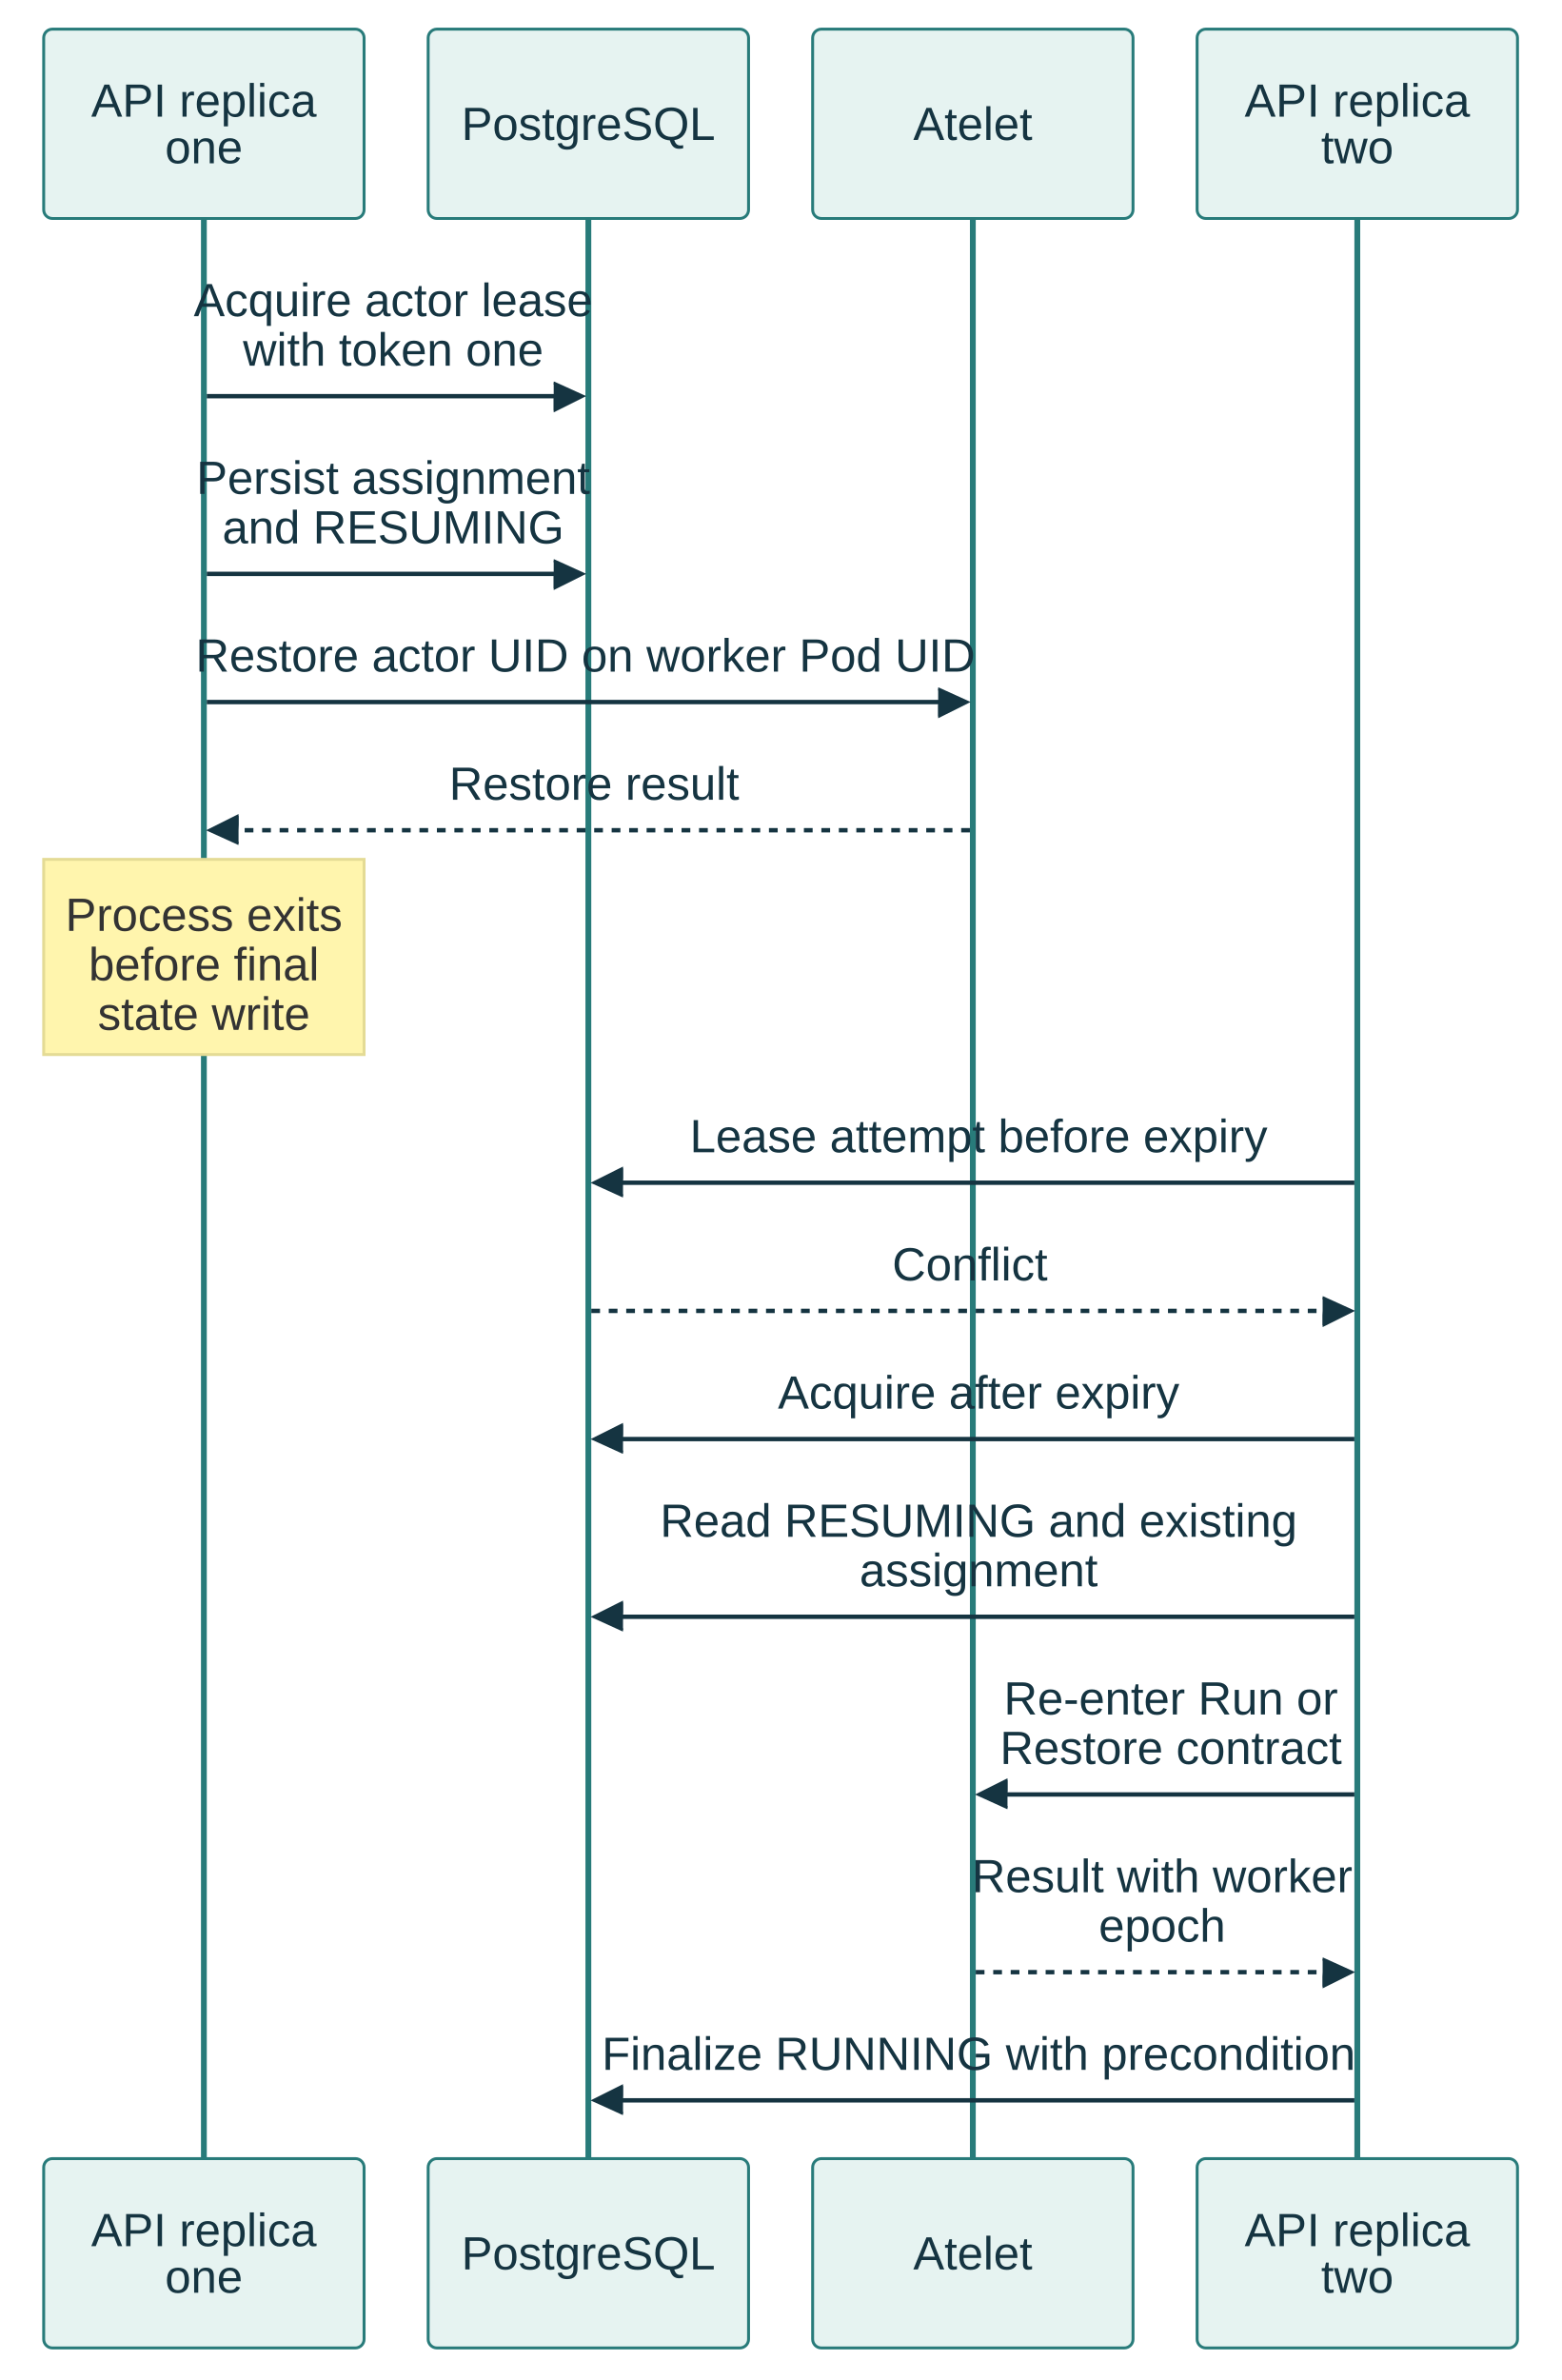
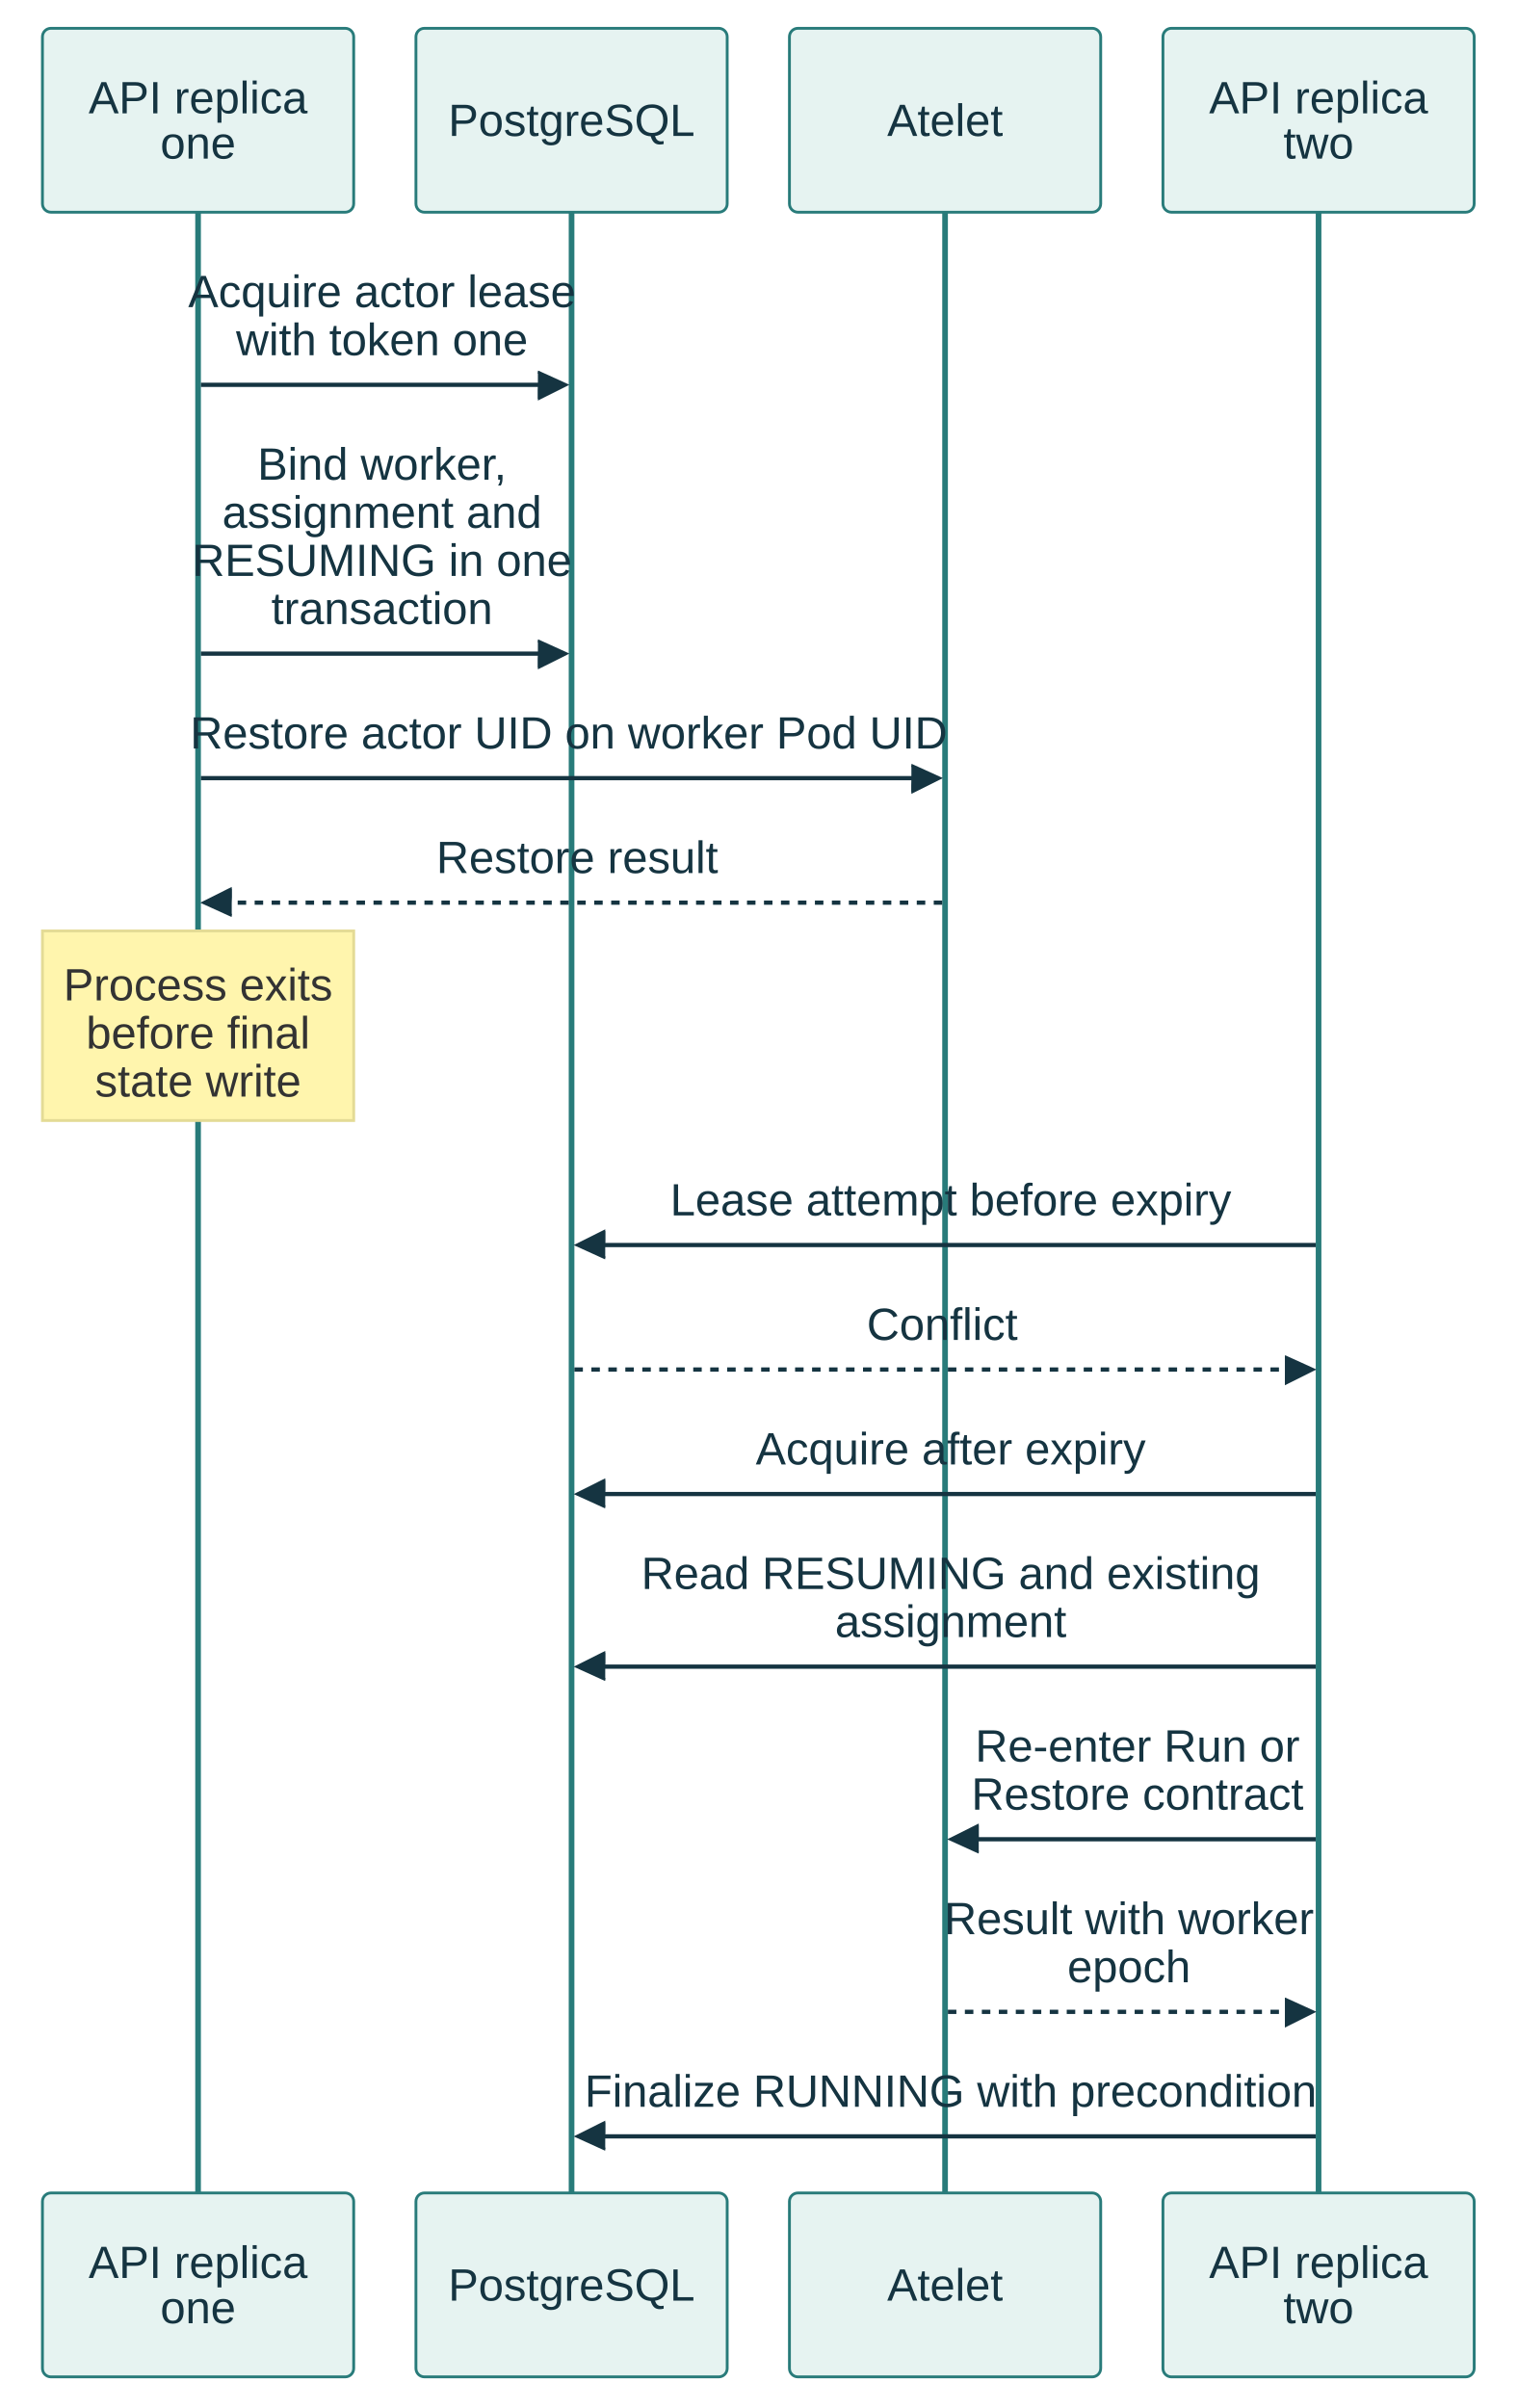
- <svg xmlns="http://www.w3.org/2000/svg" id="figure-03-placement-consistency-02" width="100%" style="max-width: 536px;" viewBox="-15 -10 536 817" role="graphics-document document" aria-roledescription="sequence">
+ <svg xmlns="http://www.w3.org/2000/svg" id="figure-03-placement-consistency-02" width="100%" style="max-width: 536px;" viewBox="-15 -10 536 851" role="graphics-document document" aria-roledescription="sequence">
  <g>
-     <rect x="396" y="731" fill="#eaeaea" stroke="#666" width="110" height="65" name="R2" rx="3" ry="3" class="actor actor-bottom" />
-     <text x="451" y="763.5" dominant-baseline="central" alignment-baseline="central" class="actor actor-box" style="text-anchor: middle; font-size: 16px; font-weight: 400; font-family: Arial, Helvetica, sans-serif;">
+     <rect x="396" y="765" fill="#eaeaea" stroke="#666" width="110" height="65" name="R2" rx="3" ry="3" class="actor actor-bottom" />
+     <text x="451" y="797.5" dominant-baseline="central" alignment-baseline="central" class="actor actor-box" style="text-anchor: middle; font-size: 16px; font-weight: 400; font-family: Arial, Helvetica, sans-serif;">
      <tspan x="451" dy="-8">API replica</tspan>
    </text>
-     <text x="451" y="763.5" dominant-baseline="central" alignment-baseline="central" class="actor actor-box" style="text-anchor: middle; font-size: 16px; font-weight: 400; font-family: Arial, Helvetica, sans-serif;">
+     <text x="451" y="797.5" dominant-baseline="central" alignment-baseline="central" class="actor actor-box" style="text-anchor: middle; font-size: 16px; font-weight: 400; font-family: Arial, Helvetica, sans-serif;">
      <tspan x="451" dy="8">two</tspan>
    </text>
  </g>
  <g>
-     <rect x="264" y="731" fill="#eaeaea" stroke="#666" width="110" height="65" name="L" rx="3" ry="3" class="actor actor-bottom" />
-     <text x="319" y="763.5" dominant-baseline="central" alignment-baseline="central" class="actor actor-box" style="text-anchor: middle; font-size: 16px; font-weight: 400; font-family: Arial, Helvetica, sans-serif;">
+     <rect x="264" y="765" fill="#eaeaea" stroke="#666" width="110" height="65" name="L" rx="3" ry="3" class="actor actor-bottom" />
+     <text x="319" y="797.5" dominant-baseline="central" alignment-baseline="central" class="actor actor-box" style="text-anchor: middle; font-size: 16px; font-weight: 400; font-family: Arial, Helvetica, sans-serif;">
      <tspan x="319" dy="0">Atelet</tspan>
    </text>
  </g>
  <g>
-     <rect x="132" y="731" fill="#eaeaea" stroke="#666" width="110" height="65" name="DB" rx="3" ry="3" class="actor actor-bottom" />
-     <text x="187" y="763.5" dominant-baseline="central" alignment-baseline="central" class="actor actor-box" style="text-anchor: middle; font-size: 16px; font-weight: 400; font-family: Arial, Helvetica, sans-serif;">
+     <rect x="132" y="765" fill="#eaeaea" stroke="#666" width="110" height="65" name="DB" rx="3" ry="3" class="actor actor-bottom" />
+     <text x="187" y="797.5" dominant-baseline="central" alignment-baseline="central" class="actor actor-box" style="text-anchor: middle; font-size: 16px; font-weight: 400; font-family: Arial, Helvetica, sans-serif;">
      <tspan x="187" dy="0">PostgreSQL</tspan>
    </text>
  </g>
  <g>
-     <rect x="0" y="731" fill="#eaeaea" stroke="#666" width="110" height="65" name="R1" rx="3" ry="3" class="actor actor-bottom" />
-     <text x="55" y="763.5" dominant-baseline="central" alignment-baseline="central" class="actor actor-box" style="text-anchor: middle; font-size: 16px; font-weight: 400; font-family: Arial, Helvetica, sans-serif;">
+     <rect x="0" y="765" fill="#eaeaea" stroke="#666" width="110" height="65" name="R1" rx="3" ry="3" class="actor actor-bottom" />
+     <text x="55" y="797.5" dominant-baseline="central" alignment-baseline="central" class="actor actor-box" style="text-anchor: middle; font-size: 16px; font-weight: 400; font-family: Arial, Helvetica, sans-serif;">
      <tspan x="55" dy="-8">API replica</tspan>
    </text>
-     <text x="55" y="763.5" dominant-baseline="central" alignment-baseline="central" class="actor actor-box" style="text-anchor: middle; font-size: 16px; font-weight: 400; font-family: Arial, Helvetica, sans-serif;">
+     <text x="55" y="797.5" dominant-baseline="central" alignment-baseline="central" class="actor actor-box" style="text-anchor: middle; font-size: 16px; font-weight: 400; font-family: Arial, Helvetica, sans-serif;">
      <tspan x="55" dy="8">one</tspan>
    </text>
  </g>
  <g>
-     <line id="actor14" x1="451" y1="65" x2="451" y2="731" class="actor-line 200" stroke-width="0.5px" stroke="#999" name="R2" data-et="life-line" data-id="R2" />
-     <g id="root-14" data-et="participant" data-type="participant" data-id="R2">
+     <line id="actor3" x1="451" y1="65" x2="451" y2="765" class="actor-line 200" stroke-width="0.5px" stroke="#999" name="R2" data-et="life-line" data-id="R2" />
+     <g id="root-3" data-et="participant" data-type="participant" data-id="R2">
      <rect x="396" y="0" fill="#eaeaea" stroke="#666" width="110" height="65" name="R2" rx="3" ry="3" class="actor actor-top" />
      <text x="451" y="32.5" dominant-baseline="central" alignment-baseline="central" class="actor actor-box" style="text-anchor: middle; font-size: 16px; font-weight: 400; font-family: Arial, Helvetica, sans-serif;">
        <tspan x="451" dy="-8">API replica</tspan>
      </text>
      <text x="451" y="32.5" dominant-baseline="central" alignment-baseline="central" class="actor actor-box" style="text-anchor: middle; font-size: 16px; font-weight: 400; font-family: Arial, Helvetica, sans-serif;">
        <tspan x="451" dy="8">two</tspan>
      </text>
    </g>
  </g>
  <g>
-     <line id="actor13" x1="319" y1="65" x2="319" y2="731" class="actor-line 200" stroke-width="0.5px" stroke="#999" name="L" data-et="life-line" data-id="L" />
-     <g id="root-13" data-et="participant" data-type="participant" data-id="L">
+     <line id="actor2" x1="319" y1="65" x2="319" y2="765" class="actor-line 200" stroke-width="0.5px" stroke="#999" name="L" data-et="life-line" data-id="L" />
+     <g id="root-2" data-et="participant" data-type="participant" data-id="L">
      <rect x="264" y="0" fill="#eaeaea" stroke="#666" width="110" height="65" name="L" rx="3" ry="3" class="actor actor-top" />
      <text x="319" y="32.5" dominant-baseline="central" alignment-baseline="central" class="actor actor-box" style="text-anchor: middle; font-size: 16px; font-weight: 400; font-family: Arial, Helvetica, sans-serif;">
        <tspan x="319" dy="0">Atelet</tspan>
      </text>
    </g>
  </g>
  <g>
-     <line id="actor12" x1="187" y1="65" x2="187" y2="731" class="actor-line 200" stroke-width="0.5px" stroke="#999" name="DB" data-et="life-line" data-id="DB" />
-     <g id="root-12" data-et="participant" data-type="participant" data-id="DB">
+     <line id="actor1" x1="187" y1="65" x2="187" y2="765" class="actor-line 200" stroke-width="0.5px" stroke="#999" name="DB" data-et="life-line" data-id="DB" />
+     <g id="root-1" data-et="participant" data-type="participant" data-id="DB">
      <rect x="132" y="0" fill="#eaeaea" stroke="#666" width="110" height="65" name="DB" rx="3" ry="3" class="actor actor-top" />
      <text x="187" y="32.5" dominant-baseline="central" alignment-baseline="central" class="actor actor-box" style="text-anchor: middle; font-size: 16px; font-weight: 400; font-family: Arial, Helvetica, sans-serif;">
        <tspan x="187" dy="0">PostgreSQL</tspan>
      </text>
    </g>
  </g>
  <g>
-     <line id="actor11" x1="55" y1="65" x2="55" y2="731" class="actor-line 200" stroke-width="0.5px" stroke="#999" name="R1" data-et="life-line" data-id="R1" />
-     <g id="root-11" data-et="participant" data-type="participant" data-id="R1">
+     <line id="actor0" x1="55" y1="65" x2="55" y2="765" class="actor-line 200" stroke-width="0.5px" stroke="#999" name="R1" data-et="life-line" data-id="R1" />
+     <g id="root-0" data-et="participant" data-type="participant" data-id="R1">
      <rect x="0" y="0" fill="#eaeaea" stroke="#666" width="110" height="65" name="R1" rx="3" ry="3" class="actor actor-top" />
      <text x="55" y="32.5" dominant-baseline="central" alignment-baseline="central" class="actor actor-box" style="text-anchor: middle; font-size: 16px; font-weight: 400; font-family: Arial, Helvetica, sans-serif;">
        <tspan x="55" dy="-8">API replica</tspan>
      </text>
      <text x="55" y="32.5" dominant-baseline="central" alignment-baseline="central" class="actor actor-box" style="text-anchor: middle; font-size: 16px; font-weight: 400; font-family: Arial, Helvetica, sans-serif;">
        <tspan x="55" dy="8">one</tspan>
      </text>
    </g>
  </g>
  <style>#figure-03-placement-consistency-02{font-family:Arial,Helvetica,sans-serif;font-size:15px;fill:#153441;}@keyframes edge-animation-frame{from{stroke-dashoffset:0;}}@keyframes dash{to{stroke-dashoffset:0;}}#figure-03-placement-consistency-02 .edge-animation-slow{stroke-dasharray:9,5!important;stroke-dashoffset:900;animation:dash 50s linear infinite;stroke-linecap:round;}#figure-03-placement-consistency-02 .edge-animation-fast{stroke-dasharray:9,5!important;stroke-dashoffset:900;animation:dash 20s linear infinite;stroke-linecap:round;}#figure-03-placement-consistency-02 .error-icon{fill:#fff8e5;}#figure-03-placement-consistency-02 .error-text{fill:#00071a;stroke:#00071a;}#figure-03-placement-consistency-02 .edge-thickness-normal{stroke-width:1px;}#figure-03-placement-consistency-02 .edge-thickness-thick{stroke-width:3.5px;}#figure-03-placement-consistency-02 .edge-pattern-solid{stroke-dasharray:0;}#figure-03-placement-consistency-02 .edge-thickness-invisible{stroke-width:0;fill:none;}#figure-03-placement-consistency-02 .edge-pattern-dashed{stroke-dasharray:3;}#figure-03-placement-consistency-02 .edge-pattern-dotted{stroke-dasharray:2;}#figure-03-placement-consistency-02 .marker{fill:#56717f;stroke:#56717f;}#figure-03-placement-consistency-02 .marker.cross{stroke:#56717f;}#figure-03-placement-consistency-02 svg{font-family:Arial,Helvetica,sans-serif;font-size:15px;}#figure-03-placement-consistency-02 p{margin:0;}#figure-03-placement-consistency-02 .actor{stroke:#287b7a;fill:#e6f3f1;stroke-width:1;}#figure-03-placement-consistency-02 rect.actor.outer-path[data-look="neo"]{filter:drop-shadow( 1px 2px 2px rgba(185,185,185,1));}#figure-03-placement-consistency-02 rect.note[data-look="neo"]{stroke:hsl(52.683, 60%, 73.922%);fill:#fff5ad;filter:drop-shadow( 1px 2px 2px rgba(185,185,185,1));}#figure-03-placement-consistency-02 text.actor&gt;tspan{fill:#153441;stroke:none;}#figure-03-placement-consistency-02 .actor-line{stroke:#287b7a;}#figure-03-placement-consistency-02 .innerArc{stroke-width:1.5;stroke-dasharray:none;}#figure-03-placement-consistency-02 .messageLine0{stroke-width:1.5;stroke-dasharray:none;stroke:#153441;}#figure-03-placement-consistency-02 .messageLine1{stroke-width:1.5;stroke-dasharray:2,2;stroke:#153441;}#figure-03-placement-consistency-02 [id$="-arrowhead"] path{fill:#153441;stroke:#153441;}#figure-03-placement-consistency-02 .sequenceNumber{fill:#a98e80;}#figure-03-placement-consistency-02 [id$="-sequencenumber"]{fill:#153441;}#figure-03-placement-consistency-02 [id$="-crosshead"] path{fill:#153441;stroke:#153441;}#figure-03-placement-consistency-02 .messageText{fill:#153441;stroke:none;}#figure-03-placement-consistency-02 .labelBox{stroke:#287b7a;fill:#e6f3f1;filter:none;}#figure-03-placement-consistency-02 .labelText,#figure-03-placement-consistency-02 .labelText&gt;tspan{fill:#153441;stroke:none;}#figure-03-placement-consistency-02 .loopText,#figure-03-placement-consistency-02 .loopText&gt;tspan{fill:#153441;stroke:none;}#figure-03-placement-consistency-02 .sectionTitle,#figure-03-placement-consistency-02 .sectionTitle&gt;tspan{fill:#153441;stroke:none;}#figure-03-placement-consistency-02 .loopLine{stroke-width:2px;stroke-dasharray:2,2;stroke:#287b7a;fill:#287b7a;}#figure-03-placement-consistency-02 .note{stroke:hsl(52.683, 60%, 73.922%);fill:#fff5ad;}#figure-03-placement-consistency-02 .noteText,#figure-03-placement-consistency-02 .noteText&gt;tspan{fill:#333;stroke:none;font-weight:normal;}#figure-03-placement-consistency-02 .activation0{fill:#eef2f7;stroke:hsl(213.333, 36%, 85.098%);}#figure-03-placement-consistency-02 .activation1{fill:#eef2f7;stroke:hsl(213.333, 36%, 85.098%);}#figure-03-placement-consistency-02 .activation2{fill:#eef2f7;stroke:hsl(213.333, 36%, 85.098%);}#figure-03-placement-consistency-02 .actorPopupMenu{position:absolute;}#figure-03-placement-consistency-02 .actorPopupMenuPanel{position:absolute;fill:#e6f3f1;box-shadow:0px 8px 16px 0px rgba(0,0,0,0.2);filter:drop-shadow(3px 5px 2px rgb(0 0 0 / 0.4));}#figure-03-placement-consistency-02 .actor-man circle,#figure-03-placement-consistency-02 line{fill:#e6f3f1;stroke-width:2px;}#figure-03-placement-consistency-02 g rect.rect{filter:drop-shadow( 1px 2px 2px rgba(185,185,185,1));stroke:#287b7a;}#figure-03-placement-consistency-02 .node .neo-node{stroke:#287b7a;}#figure-03-placement-consistency-02 [data-look="neo"].node rect,#figure-03-placement-consistency-02 [data-look="neo"].cluster rect,#figure-03-placement-consistency-02 [data-look="neo"].node polygon{stroke:url(#figure-03-placement-consistency-02-gradient);filter:drop-shadow( 1px 2px 2px rgba(185,185,185,1));}#figure-03-placement-consistency-02 [data-look="neo"].swimlane.cluster rect{filter:none;}#figure-03-placement-consistency-02 [data-look="neo"].node path{stroke:url(#figure-03-placement-consistency-02-gradient);stroke-width:1px;}#figure-03-placement-consistency-02 [data-look="neo"].node .outer-path{filter:drop-shadow( 1px 2px 2px rgba(185,185,185,1));}#figure-03-placement-consistency-02 [data-look="neo"].node .neo-line path{stroke:#287b7a;filter:none;}#figure-03-placement-consistency-02 [data-look="neo"].node circle{stroke:url(#figure-03-placement-consistency-02-gradient);filter:drop-shadow( 1px 2px 2px rgba(185,185,185,1));}#figure-03-placement-consistency-02 [data-look="neo"].node circle .state-start{fill:#000000;}#figure-03-placement-consistency-02 [data-look="neo"].icon-shape .icon{fill:url(#figure-03-placement-consistency-02-gradient);filter:drop-shadow( 1px 2px 2px rgba(185,185,185,1));}#figure-03-placement-consistency-02 [data-look="neo"].icon-shape .icon-neo path{stroke:url(#figure-03-placement-consistency-02-gradient);filter:drop-shadow( 1px 2px 2px rgba(185,185,185,1));}#figure-03-placement-consistency-02 :root{--mermaid-font-family:Arial,Helvetica,sans-serif;}</style>
  <g />
  <defs>
    <symbol id="figure-03-placement-consistency-02-computer" width="24" height="24">
      <path transform="scale(.5)" d="M2 2v13h20v-13h-20zm18 11h-16v-9h16v9zm-10.228 6l.466-1h3.524l.467 1h-4.457zm14.228 3h-24l2-6h2.104l-1.33 4h18.45l-1.297-4h2.073l2 6zm-5-10h-14v-7h14v7z" />
    </symbol>
  </defs>
  <defs>
    <symbol id="figure-03-placement-consistency-02-database" fill-rule="evenodd" clip-rule="evenodd">
      <path transform="scale(.5)" d="M12.258.001l.256.004.255.005.253.008.251.01.249.012.247.015.246.016.242.019.241.02.239.023.236.024.233.027.231.028.229.031.225.032.223.034.22.036.217.038.214.04.211.041.208.043.205.045.201.046.198.048.194.05.191.051.187.053.183.054.18.056.175.057.172.059.168.06.163.061.16.063.155.064.15.066.074.033.073.033.071.034.07.034.069.035.068.035.067.035.066.035.064.036.064.036.062.036.06.036.06.037.058.037.058.037.055.038.055.038.053.038.052.038.051.039.05.039.048.039.047.039.045.04.044.04.043.04.041.04.04.041.039.041.037.041.036.041.034.041.033.042.032.042.03.042.029.042.027.042.026.043.024.043.023.043.021.043.02.043.018.044.017.043.015.044.013.044.012.044.011.045.009.044.007.045.006.045.004.045.002.045.001.045v17l-.001.045-.002.045-.004.045-.006.045-.007.045-.009.044-.011.045-.012.044-.013.044-.015.044-.017.043-.018.044-.02.043-.021.043-.023.043-.024.043-.026.043-.027.042-.029.042-.03.042-.032.042-.033.042-.034.041-.036.041-.037.041-.039.041-.04.041-.041.04-.043.04-.044.04-.045.04-.047.039-.048.039-.05.039-.051.039-.052.038-.053.038-.055.038-.055.038-.058.037-.058.037-.06.037-.06.036-.062.036-.064.036-.064.036-.066.035-.067.035-.068.035-.069.035-.07.034-.071.034-.073.033-.074.033-.15.066-.155.064-.16.063-.163.061-.168.06-.172.059-.175.057-.18.056-.183.054-.187.053-.191.051-.194.05-.198.048-.201.046-.205.045-.208.043-.211.041-.214.04-.217.038-.22.036-.223.034-.225.032-.229.031-.231.028-.233.027-.236.024-.239.023-.241.02-.242.019-.246.016-.247.015-.249.012-.251.01-.253.008-.255.005-.256.004-.258.001-.258-.001-.256-.004-.255-.005-.253-.008-.251-.01-.249-.012-.247-.015-.245-.016-.243-.019-.241-.02-.238-.023-.236-.024-.234-.027-.231-.028-.228-.031-.226-.032-.223-.034-.22-.036-.217-.038-.214-.04-.211-.041-.208-.043-.204-.045-.201-.046-.198-.048-.195-.05-.19-.051-.187-.053-.184-.054-.179-.056-.176-.057-.172-.059-.167-.06-.164-.061-.159-.063-.155-.064-.151-.066-.074-.033-.072-.033-.072-.034-.07-.034-.069-.035-.068-.035-.067-.035-.066-.035-.064-.036-.063-.036-.062-.036-.061-.036-.06-.037-.058-.037-.057-.037-.056-.038-.055-.038-.053-.038-.052-.038-.051-.039-.049-.039-.049-.039-.046-.039-.046-.04-.044-.04-.043-.04-.041-.04-.04-.041-.039-.041-.037-.041-.036-.041-.034-.041-.033-.042-.032-.042-.03-.042-.029-.042-.027-.042-.026-.043-.024-.043-.023-.043-.021-.043-.02-.043-.018-.044-.017-.043-.015-.044-.013-.044-.012-.044-.011-.045-.009-.044-.007-.045-.006-.045-.004-.045-.002-.045-.001-.045v-17l.001-.045.002-.045.004-.045.006-.045.007-.045.009-.044.011-.045.012-.044.013-.044.015-.044.017-.043.018-.044.02-.043.021-.043.023-.043.024-.043.026-.043.027-.042.029-.042.03-.042.032-.042.033-.042.034-.041.036-.041.037-.041.039-.041.04-.041.041-.04.043-.04.044-.04.046-.04.046-.039.049-.039.049-.039.051-.039.052-.038.053-.038.055-.038.056-.038.057-.037.058-.037.06-.037.061-.036.062-.036.063-.036.064-.036.066-.035.067-.035.068-.035.069-.035.07-.034.072-.034.072-.033.074-.033.151-.066.155-.064.159-.063.164-.061.167-.06.172-.059.176-.057.179-.056.184-.054.187-.053.19-.051.195-.05.198-.048.201-.046.204-.045.208-.043.211-.041.214-.04.217-.038.22-.036.223-.034.226-.032.228-.031.231-.028.234-.027.236-.024.238-.023.241-.02.243-.019.245-.016.247-.015.249-.012.251-.01.253-.008.255-.005.256-.004.258-.001.258.001zm-9.258 20.499v.01l.001.021.003.021.004.022.005.021.006.022.007.022.009.023.01.022.011.023.012.023.013.023.015.023.016.024.017.023.018.024.019.024.021.024.022.025.023.024.024.025.052.049.056.05.061.051.066.051.07.051.075.051.079.052.084.052.088.052.092.052.097.052.102.051.105.052.11.052.114.051.119.051.123.051.127.05.131.05.135.05.139.048.144.049.147.047.152.047.155.047.16.045.163.045.167.043.171.043.176.041.178.041.183.039.187.039.19.037.194.035.197.035.202.033.204.031.209.03.212.029.216.027.219.025.222.024.226.021.23.02.233.018.236.016.24.015.243.012.246.01.249.008.253.005.256.004.259.001.26-.001.257-.004.254-.005.25-.008.247-.011.244-.012.241-.014.237-.016.233-.018.231-.021.226-.021.224-.024.22-.026.216-.027.212-.028.21-.031.205-.031.202-.034.198-.034.194-.036.191-.037.187-.039.183-.04.179-.04.175-.042.172-.043.168-.044.163-.045.16-.046.155-.046.152-.047.148-.048.143-.049.139-.049.136-.05.131-.05.126-.05.123-.051.118-.052.114-.051.11-.052.106-.052.101-.052.096-.052.092-.052.088-.053.083-.051.079-.052.074-.052.07-.051.065-.051.06-.051.056-.05.051-.05.023-.024.023-.025.021-.024.02-.024.019-.024.018-.024.017-.024.015-.023.014-.024.013-.023.012-.023.01-.023.01-.022.008-.022.006-.022.006-.022.004-.022.004-.021.001-.021.001-.021v-4.127l-.077.055-.08.053-.083.054-.085.053-.087.052-.09.052-.093.051-.095.05-.097.05-.1.049-.102.049-.105.048-.106.047-.109.047-.111.046-.114.045-.115.045-.118.044-.12.043-.122.042-.124.042-.126.041-.128.04-.13.04-.132.038-.134.038-.135.037-.138.037-.139.035-.142.035-.143.034-.144.033-.147.032-.148.031-.15.03-.151.03-.153.029-.154.027-.156.027-.158.026-.159.025-.161.024-.162.023-.163.022-.165.021-.166.02-.167.019-.169.018-.169.017-.171.016-.173.015-.173.014-.175.013-.175.012-.177.011-.178.01-.179.008-.179.008-.181.006-.182.005-.182.004-.184.003-.184.002h-.37l-.184-.002-.184-.003-.182-.004-.182-.005-.181-.006-.179-.008-.179-.008-.178-.01-.176-.011-.176-.012-.175-.013-.173-.014-.172-.015-.171-.016-.17-.017-.169-.018-.167-.019-.166-.02-.165-.021-.163-.022-.162-.023-.161-.024-.159-.025-.157-.026-.156-.027-.155-.027-.153-.029-.151-.03-.15-.03-.148-.031-.146-.032-.145-.033-.143-.034-.141-.035-.14-.035-.137-.037-.136-.037-.134-.038-.132-.038-.13-.04-.128-.04-.126-.041-.124-.042-.122-.042-.12-.044-.117-.043-.116-.045-.113-.045-.112-.046-.109-.047-.106-.047-.105-.048-.102-.049-.1-.049-.097-.05-.095-.05-.093-.052-.09-.051-.087-.052-.085-.053-.083-.054-.08-.054-.077-.054v4.127zm0-5.654v.011l.001.021.003.021.004.021.005.022.006.022.007.022.009.022.01.022.011.023.012.023.013.023.015.024.016.023.017.024.018.024.019.024.021.024.022.024.023.025.024.024.052.05.056.05.061.05.066.051.07.051.075.052.079.051.084.052.088.052.092.052.097.052.102.052.105.052.11.051.114.051.119.052.123.05.127.051.131.05.135.049.139.049.144.048.147.048.152.047.155.046.16.045.163.045.167.044.171.042.176.042.178.04.183.04.187.038.19.037.194.036.197.034.202.033.204.032.209.03.212.028.216.027.219.025.222.024.226.022.23.02.233.018.236.016.24.014.243.012.246.01.249.008.253.006.256.003.259.001.26-.001.257-.003.254-.006.25-.008.247-.01.244-.012.241-.015.237-.016.233-.018.231-.02.226-.022.224-.024.22-.025.216-.027.212-.029.21-.03.205-.032.202-.033.198-.035.194-.036.191-.037.187-.039.183-.039.179-.041.175-.042.172-.043.168-.044.163-.045.16-.045.155-.047.152-.047.148-.048.143-.048.139-.05.136-.049.131-.05.126-.051.123-.051.118-.051.114-.052.11-.052.106-.052.101-.052.096-.052.092-.052.088-.052.083-.052.079-.052.074-.051.07-.052.065-.051.06-.05.056-.051.051-.049.023-.025.023-.024.021-.025.02-.024.019-.024.018-.024.017-.024.015-.023.014-.023.013-.024.012-.022.01-.023.01-.023.008-.022.006-.022.006-.022.004-.021.004-.022.001-.021.001-.021v-4.139l-.077.054-.08.054-.083.054-.085.052-.087.053-.09.051-.093.051-.095.051-.097.05-.1.049-.102.049-.105.048-.106.047-.109.047-.111.046-.114.045-.115.044-.118.044-.12.044-.122.042-.124.042-.126.041-.128.04-.13.039-.132.039-.134.038-.135.037-.138.036-.139.036-.142.035-.143.033-.144.033-.147.033-.148.031-.15.03-.151.03-.153.028-.154.028-.156.027-.158.026-.159.025-.161.024-.162.023-.163.022-.165.021-.166.02-.167.019-.169.018-.169.017-.171.016-.173.015-.173.014-.175.013-.175.012-.177.011-.178.009-.179.009-.179.007-.181.007-.182.005-.182.004-.184.003-.184.002h-.37l-.184-.002-.184-.003-.182-.004-.182-.005-.181-.007-.179-.007-.179-.009-.178-.009-.176-.011-.176-.012-.175-.013-.173-.014-.172-.015-.171-.016-.17-.017-.169-.018-.167-.019-.166-.02-.165-.021-.163-.022-.162-.023-.161-.024-.159-.025-.157-.026-.156-.027-.155-.028-.153-.028-.151-.03-.15-.03-.148-.031-.146-.033-.145-.033-.143-.033-.141-.035-.14-.036-.137-.036-.136-.037-.134-.038-.132-.039-.13-.039-.128-.04-.126-.041-.124-.042-.122-.043-.12-.043-.117-.044-.116-.044-.113-.046-.112-.046-.109-.046-.106-.047-.105-.048-.102-.049-.1-.049-.097-.05-.095-.051-.093-.051-.09-.051-.087-.053-.085-.052-.083-.054-.08-.054-.077-.054v4.139zm0-5.666v.011l.001.02.003.022.004.021.005.022.006.021.007.022.009.023.01.022.011.023.012.023.013.023.015.023.016.024.017.024.018.023.019.024.021.025.022.024.023.024.024.025.052.05.056.05.061.05.066.051.07.051.075.052.079.051.084.052.088.052.092.052.097.052.102.052.105.051.11.052.114.051.119.051.123.051.127.05.131.05.135.05.139.049.144.048.147.048.152.047.155.046.16.045.163.045.167.043.171.043.176.042.178.04.183.04.187.038.19.037.194.036.197.034.202.033.204.032.209.03.212.028.216.027.219.025.222.024.226.021.23.02.233.018.236.017.24.014.243.012.246.01.249.008.253.006.256.003.259.001.26-.001.257-.003.254-.006.25-.008.247-.01.244-.013.241-.014.237-.016.233-.018.231-.02.226-.022.224-.024.22-.025.216-.027.212-.029.21-.03.205-.032.202-.033.198-.035.194-.036.191-.037.187-.039.183-.039.179-.041.175-.042.172-.043.168-.044.163-.045.16-.045.155-.047.152-.047.148-.048.143-.049.139-.049.136-.049.131-.051.126-.05.123-.051.118-.052.114-.051.11-.052.106-.052.101-.052.096-.052.092-.052.088-.052.083-.052.079-.052.074-.052.07-.051.065-.051.06-.051.056-.05.051-.049.023-.025.023-.025.021-.024.02-.024.019-.024.018-.024.017-.024.015-.023.014-.024.013-.023.012-.023.01-.022.01-.023.008-.022.006-.022.006-.022.004-.022.004-.021.001-.021.001-.021v-4.153l-.077.054-.08.054-.083.053-.085.053-.087.053-.09.051-.093.051-.095.051-.097.05-.1.049-.102.048-.105.048-.106.048-.109.046-.111.046-.114.046-.115.044-.118.044-.12.043-.122.043-.124.042-.126.041-.128.04-.13.039-.132.039-.134.038-.135.037-.138.036-.139.036-.142.034-.143.034-.144.033-.147.032-.148.032-.15.03-.151.03-.153.028-.154.028-.156.027-.158.026-.159.024-.161.024-.162.023-.163.023-.165.021-.166.02-.167.019-.169.018-.169.017-.171.016-.173.015-.173.014-.175.013-.175.012-.177.01-.178.01-.179.009-.179.007-.181.006-.182.006-.182.004-.184.003-.184.001-.185.001-.185-.001-.184-.001-.184-.003-.182-.004-.182-.006-.181-.006-.179-.007-.179-.009-.178-.01-.176-.01-.176-.012-.175-.013-.173-.014-.172-.015-.171-.016-.17-.017-.169-.018-.167-.019-.166-.02-.165-.021-.163-.023-.162-.023-.161-.024-.159-.024-.157-.026-.156-.027-.155-.028-.153-.028-.151-.03-.15-.03-.148-.032-.146-.032-.145-.033-.143-.034-.141-.034-.14-.036-.137-.036-.136-.037-.134-.038-.132-.039-.13-.039-.128-.041-.126-.041-.124-.041-.122-.043-.12-.043-.117-.044-.116-.044-.113-.046-.112-.046-.109-.046-.106-.048-.105-.048-.102-.048-.1-.05-.097-.049-.095-.051-.093-.051-.09-.052-.087-.052-.085-.053-.083-.053-.08-.054-.077-.054v4.153zm8.74-8.179l-.257.004-.254.005-.25.008-.247.011-.244.012-.241.014-.237.016-.233.018-.231.021-.226.022-.224.023-.22.026-.216.027-.212.028-.21.031-.205.032-.202.033-.198.034-.194.036-.191.038-.187.038-.183.04-.179.041-.175.042-.172.043-.168.043-.163.045-.16.046-.155.046-.152.048-.148.048-.143.048-.139.049-.136.05-.131.05-.126.051-.123.051-.118.051-.114.052-.11.052-.106.052-.101.052-.096.052-.092.052-.088.052-.083.052-.079.052-.074.051-.07.052-.065.051-.06.05-.056.05-.051.05-.023.025-.023.024-.021.024-.02.025-.019.024-.018.024-.017.023-.015.024-.014.023-.013.023-.012.023-.01.023-.01.022-.008.022-.006.023-.006.021-.004.022-.004.021-.001.021-.001.021.001.021.001.021.004.021.004.022.006.021.006.023.008.022.01.022.01.023.012.023.013.023.014.023.015.024.017.023.018.024.019.024.02.025.021.024.023.024.023.025.051.05.056.05.06.05.065.051.07.052.074.051.079.052.083.052.088.052.092.052.096.052.101.052.106.052.11.052.114.052.118.051.123.051.126.051.131.05.136.05.139.049.143.048.148.048.152.048.155.046.16.046.163.045.168.043.172.043.175.042.179.041.183.04.187.038.191.038.194.036.198.034.202.033.205.032.21.031.212.028.216.027.22.026.224.023.226.022.231.021.233.018.237.016.241.014.244.012.247.011.25.008.254.005.257.004.26.001.26-.001.257-.004.254-.005.25-.008.247-.011.244-.012.241-.014.237-.016.233-.018.231-.021.226-.022.224-.023.22-.026.216-.027.212-.028.21-.031.205-.032.202-.033.198-.034.194-.036.191-.038.187-.038.183-.04.179-.041.175-.042.172-.043.168-.043.163-.045.16-.046.155-.046.152-.048.148-.048.143-.048.139-.049.136-.05.131-.05.126-.051.123-.051.118-.051.114-.052.11-.052.106-.052.101-.052.096-.052.092-.052.088-.052.083-.052.079-.052.074-.051.07-.052.065-.051.06-.05.056-.05.051-.05.023-.025.023-.024.021-.024.02-.025.019-.024.018-.024.017-.023.015-.024.014-.023.013-.023.012-.023.01-.023.01-.022.008-.022.006-.023.006-.021.004-.022.004-.021.001-.021.001-.021-.001-.021-.001-.021-.004-.021-.004-.022-.006-.021-.006-.023-.008-.022-.01-.022-.01-.023-.012-.023-.013-.023-.014-.023-.015-.024-.017-.023-.018-.024-.019-.024-.02-.025-.021-.024-.023-.024-.023-.025-.051-.05-.056-.05-.06-.05-.065-.051-.07-.052-.074-.051-.079-.052-.083-.052-.088-.052-.092-.052-.096-.052-.101-.052-.106-.052-.11-.052-.114-.052-.118-.051-.123-.051-.126-.051-.131-.05-.136-.05-.139-.049-.143-.048-.148-.048-.152-.048-.155-.046-.16-.046-.163-.045-.168-.043-.172-.043-.175-.042-.179-.041-.183-.04-.187-.038-.191-.038-.194-.036-.198-.034-.202-.033-.205-.032-.21-.031-.212-.028-.216-.027-.22-.026-.224-.023-.226-.022-.231-.021-.233-.018-.237-.016-.241-.014-.244-.012-.247-.011-.25-.008-.254-.005-.257-.004-.26-.001-.26.001z" />
    </symbol>
  </defs>
  <defs>
    <symbol id="figure-03-placement-consistency-02-clock" width="24" height="24">
      <path transform="scale(.5)" d="M12 2c5.514 0 10 4.486 10 10s-4.486 10-10 10-10-4.486-10-10 4.486-10 10-10zm0-2c-6.627 0-12 5.373-12 12s5.373 12 12 12 12-5.373 12-12-5.373-12-12-12zm5.848 12.459c.202.038.202.333.001.372-1.907.361-6.045 1.111-6.547 1.111-.719 0-1.301-.582-1.301-1.301 0-.512.77-5.447 1.125-7.445.034-.192.312-.181.343.014l.985 6.238 5.394 1.011z" />
    </symbol>
  </defs>
  <defs>
    <marker id="figure-03-placement-consistency-02-arrowhead" refX="7.9" refY="5" markerUnits="userSpaceOnUse" markerWidth="12" markerHeight="12" orient="auto-start-reverse">
      <path d="M -1 0 L 10 5 L 0 10 z" />
    </marker>
  </defs>
  <defs>
    <marker id="figure-03-placement-consistency-02-crosshead" markerWidth="15" markerHeight="8" orient="auto" refX="4" refY="4.5">
      <path fill="none" stroke="#000000" stroke-width="1pt" d="M 1,2 L 6,7 M 6,2 L 1,7" style="stroke-dasharray: 0, 0;" />
    </marker>
  </defs>
  <defs>
    <marker id="figure-03-placement-consistency-02-filled-head" refX="15.5" refY="7" markerWidth="20" markerHeight="28" orient="auto">
      <path d="M 18,7 L9,13 L14,7 L9,1 Z" />
    </marker>
  </defs>
  <defs>
    <marker id="figure-03-placement-consistency-02-sequencenumber" refX="15" refY="15" markerWidth="60" markerHeight="40" orient="auto">
      <circle cx="15" cy="15" r="6" />
    </marker>
  </defs>
  <defs>
    <marker id="figure-03-placement-consistency-02-solidTopArrowHead" refX="7.9" refY="7.25" markerUnits="userSpaceOnUse" markerWidth="12" markerHeight="12" orient="auto-start-reverse">
      <path d="M 0 0 L 10 8 L 0 8 z" />
    </marker>
  </defs>
  <defs>
    <marker id="figure-03-placement-consistency-02-solidBottomArrowHead" refX="7.9" refY="0.75" markerUnits="userSpaceOnUse" markerWidth="12" markerHeight="12" orient="auto-start-reverse">
      <path d="M 0 0 L 10 0 L 0 8 z" />
    </marker>
  </defs>
  <defs>
    <marker id="figure-03-placement-consistency-02-stickTopArrowHead" refX="7.5" refY="7" markerUnits="userSpaceOnUse" markerWidth="12" markerHeight="12" orient="auto-start-reverse">
      <path d="M 0 0 L 7 7" stroke="black" stroke-width="1.5" fill="none" />
    </marker>
  </defs>
  <defs>
    <marker id="figure-03-placement-consistency-02-stickBottomArrowHead" refX="7.5" refY="0" markerUnits="userSpaceOnUse" markerWidth="12" markerHeight="12" orient="auto-start-reverse">
      <path d="M 0 7 L 7 0" stroke="black" stroke-width="1.5" fill="none" />
    </marker>
  </defs>
  <g data-et="note" data-id="i4">
-     <rect x="0" y="285" fill="#EDF2AE" stroke="#666" width="110" height="67" class="note" />
-     <text x="55" y="289" text-anchor="middle" dominant-baseline="middle" alignment-baseline="middle" class="noteText" dy="1em" style="font-family: Arial, Helvetica, sans-serif; font-size: 16px; font-weight: 400;">
+     <rect x="0" y="319" fill="#EDF2AE" stroke="#666" width="110" height="67" class="note" />
+     <text x="55" y="323" text-anchor="middle" dominant-baseline="middle" alignment-baseline="middle" class="noteText" dy="1em" style="font-family: Arial, Helvetica, sans-serif; font-size: 16px; font-weight: 400;">
      <tspan x="55">Process exits</tspan>
    </text>
-     <text x="55" y="306" text-anchor="middle" dominant-baseline="middle" alignment-baseline="middle" class="noteText" dy="1em" style="font-family: Arial, Helvetica, sans-serif; font-size: 16px; font-weight: 400;">
+     <text x="55" y="340" text-anchor="middle" dominant-baseline="middle" alignment-baseline="middle" class="noteText" dy="1em" style="font-family: Arial, Helvetica, sans-serif; font-size: 16px; font-weight: 400;">
      <tspan x="55">before final</tspan>
    </text>
-     <text x="55" y="323" text-anchor="middle" dominant-baseline="middle" alignment-baseline="middle" class="noteText" dy="1em" style="font-family: Arial, Helvetica, sans-serif; font-size: 16px; font-weight: 400;">
+     <text x="55" y="357" text-anchor="middle" dominant-baseline="middle" alignment-baseline="middle" class="noteText" dy="1em" style="font-family: Arial, Helvetica, sans-serif; font-size: 16px; font-weight: 400;">
      <tspan x="55">state write</tspan>
    </text>
  </g>
  <text x="120" y="78" text-anchor="middle" dominant-baseline="middle" alignment-baseline="middle" class="messageText" dy="1em" style="font-family: Arial, Helvetica, sans-serif; font-size: 16px; font-weight: 400;">Acquire actor lease</text>
  <text x="120" y="95" text-anchor="middle" dominant-baseline="middle" alignment-baseline="middle" class="messageText" dy="1em" style="font-family: Arial, Helvetica, sans-serif; font-size: 16px; font-weight: 400;">with token one</text>
  <line x1="56" y1="126" x2="183" y2="126" class="messageLine0" data-et="message" data-id="i0" data-from="R1" data-to="DB" stroke-width="2" stroke="none" marker-end="url(#figure-03-placement-consistency-02-arrowhead)" style="fill: none;" />
-   <text x="120" y="139" text-anchor="middle" dominant-baseline="middle" alignment-baseline="middle" class="messageText" dy="1em" style="font-family: Arial, Helvetica, sans-serif; font-size: 16px; font-weight: 400;">Persist assignment</text>
-   <text x="120" y="156" text-anchor="middle" dominant-baseline="middle" alignment-baseline="middle" class="messageText" dy="1em" style="font-family: Arial, Helvetica, sans-serif; font-size: 16px; font-weight: 400;">and RESUMING</text>
-   <line x1="56" y1="187" x2="183" y2="187" class="messageLine0" data-et="message" data-id="i1" data-from="R1" data-to="DB" stroke-width="2" stroke="none" marker-end="url(#figure-03-placement-consistency-02-arrowhead)" style="fill: none;" />
-   <text x="186" y="200" text-anchor="middle" dominant-baseline="middle" alignment-baseline="middle" class="messageText" dy="1em" style="font-family: Arial, Helvetica, sans-serif; font-size: 16px; font-weight: 400;">Restore actor UID on worker Pod UID</text>
-   <line x1="56" y1="231" x2="315" y2="231" class="messageLine0" data-et="message" data-id="i2" data-from="R1" data-to="L" stroke-width="2" stroke="none" marker-end="url(#figure-03-placement-consistency-02-arrowhead)" style="fill: none;" />
-   <text x="189" y="244" text-anchor="middle" dominant-baseline="middle" alignment-baseline="middle" class="messageText" dy="1em" style="font-family: Arial, Helvetica, sans-serif; font-size: 16px; font-weight: 400;">Restore result</text>
-   <line x1="318" y1="275" x2="59" y2="275" class="messageLine1" data-et="message" data-id="i3" data-from="L" data-to="R1" stroke-width="2" stroke="none" marker-end="url(#figure-03-placement-consistency-02-arrowhead)" style="stroke-dasharray: 3, 3; fill: none;" />
-   <text x="321" y="365" text-anchor="middle" dominant-baseline="middle" alignment-baseline="middle" class="messageText" dy="1em" style="font-family: Arial, Helvetica, sans-serif; font-size: 16px; font-weight: 400;">Lease attempt before expiry</text>
-   <line x1="450" y1="396" x2="191" y2="396" class="messageLine0" data-et="message" data-id="i5" data-from="R2" data-to="DB" stroke-width="2" stroke="none" marker-end="url(#figure-03-placement-consistency-02-arrowhead)" style="fill: none;" />
-   <text x="318" y="409" text-anchor="middle" dominant-baseline="middle" alignment-baseline="middle" class="messageText" dy="1em" style="font-family: Arial, Helvetica, sans-serif; font-size: 16px; font-weight: 400;">Conflict</text>
-   <line x1="188" y1="440" x2="447" y2="440" class="messageLine1" data-et="message" data-id="i6" data-from="DB" data-to="R2" stroke-width="2" stroke="none" marker-end="url(#figure-03-placement-consistency-02-arrowhead)" style="stroke-dasharray: 3, 3; fill: none;" />
-   <text x="321" y="453" text-anchor="middle" dominant-baseline="middle" alignment-baseline="middle" class="messageText" dy="1em" style="font-family: Arial, Helvetica, sans-serif; font-size: 16px; font-weight: 400;">Acquire after expiry</text>
-   <line x1="450" y1="484" x2="191" y2="484" class="messageLine0" data-et="message" data-id="i7" data-from="R2" data-to="DB" stroke-width="2" stroke="none" marker-end="url(#figure-03-placement-consistency-02-arrowhead)" style="fill: none;" />
-   <text x="321" y="497" text-anchor="middle" dominant-baseline="middle" alignment-baseline="middle" class="messageText" dy="1em" style="font-family: Arial, Helvetica, sans-serif; font-size: 16px; font-weight: 400;">Read RESUMING and existing</text>
-   <text x="321" y="514" text-anchor="middle" dominant-baseline="middle" alignment-baseline="middle" class="messageText" dy="1em" style="font-family: Arial, Helvetica, sans-serif; font-size: 16px; font-weight: 400;">assignment</text>
-   <line x1="450" y1="545" x2="191" y2="545" class="messageLine0" data-et="message" data-id="i8" data-from="R2" data-to="DB" stroke-width="2" stroke="none" marker-end="url(#figure-03-placement-consistency-02-arrowhead)" style="fill: none;" />
-   <text x="387" y="558" text-anchor="middle" dominant-baseline="middle" alignment-baseline="middle" class="messageText" dy="1em" style="font-family: Arial, Helvetica, sans-serif; font-size: 16px; font-weight: 400;">Re-enter Run or</text>
-   <text x="387" y="575" text-anchor="middle" dominant-baseline="middle" alignment-baseline="middle" class="messageText" dy="1em" style="font-family: Arial, Helvetica, sans-serif; font-size: 16px; font-weight: 400;">Restore contract</text>
-   <line x1="450" y1="606" x2="323" y2="606" class="messageLine0" data-et="message" data-id="i9" data-from="R2" data-to="L" stroke-width="2" stroke="none" marker-end="url(#figure-03-placement-consistency-02-arrowhead)" style="fill: none;" />
-   <text x="384" y="619" text-anchor="middle" dominant-baseline="middle" alignment-baseline="middle" class="messageText" dy="1em" style="font-family: Arial, Helvetica, sans-serif; font-size: 16px; font-weight: 400;">Result with worker</text>
-   <text x="384" y="636" text-anchor="middle" dominant-baseline="middle" alignment-baseline="middle" class="messageText" dy="1em" style="font-family: Arial, Helvetica, sans-serif; font-size: 16px; font-weight: 400;">epoch</text>
-   <line x1="320" y1="667" x2="447" y2="667" class="messageLine1" data-et="message" data-id="i10" data-from="L" data-to="R2" stroke-width="2" stroke="none" marker-end="url(#figure-03-placement-consistency-02-arrowhead)" style="stroke-dasharray: 3, 3; fill: none;" />
-   <text x="321" y="680" text-anchor="middle" dominant-baseline="middle" alignment-baseline="middle" class="messageText" dy="1em" style="font-family: Arial, Helvetica, sans-serif; font-size: 16px; font-weight: 400;">Finalize RUNNING with precondition</text>
-   <line x1="450" y1="711" x2="191" y2="711" class="messageLine0" data-et="message" data-id="i11" data-from="R2" data-to="DB" stroke-width="2" stroke="none" marker-end="url(#figure-03-placement-consistency-02-arrowhead)" style="fill: none;" />
+   <text x="120" y="139" text-anchor="middle" dominant-baseline="middle" alignment-baseline="middle" class="messageText" dy="1em" style="font-family: Arial, Helvetica, sans-serif; font-size: 16px; font-weight: 400;">Bind worker,</text>
+   <text x="120" y="156" text-anchor="middle" dominant-baseline="middle" alignment-baseline="middle" class="messageText" dy="1em" style="font-family: Arial, Helvetica, sans-serif; font-size: 16px; font-weight: 400;">assignment and</text>
+   <text x="120" y="173" text-anchor="middle" dominant-baseline="middle" alignment-baseline="middle" class="messageText" dy="1em" style="font-family: Arial, Helvetica, sans-serif; font-size: 16px; font-weight: 400;">RESUMING in one</text>
+   <text x="120" y="190" text-anchor="middle" dominant-baseline="middle" alignment-baseline="middle" class="messageText" dy="1em" style="font-family: Arial, Helvetica, sans-serif; font-size: 16px; font-weight: 400;">transaction</text>
+   <line x1="56" y1="221" x2="183" y2="221" class="messageLine0" data-et="message" data-id="i1" data-from="R1" data-to="DB" stroke-width="2" stroke="none" marker-end="url(#figure-03-placement-consistency-02-arrowhead)" style="fill: none;" />
+   <text x="186" y="234" text-anchor="middle" dominant-baseline="middle" alignment-baseline="middle" class="messageText" dy="1em" style="font-family: Arial, Helvetica, sans-serif; font-size: 16px; font-weight: 400;">Restore actor UID on worker Pod UID</text>
+   <line x1="56" y1="265" x2="315" y2="265" class="messageLine0" data-et="message" data-id="i2" data-from="R1" data-to="L" stroke-width="2" stroke="none" marker-end="url(#figure-03-placement-consistency-02-arrowhead)" style="fill: none;" />
+   <text x="189" y="278" text-anchor="middle" dominant-baseline="middle" alignment-baseline="middle" class="messageText" dy="1em" style="font-family: Arial, Helvetica, sans-serif; font-size: 16px; font-weight: 400;">Restore result</text>
+   <line x1="318" y1="309" x2="59" y2="309" class="messageLine1" data-et="message" data-id="i3" data-from="L" data-to="R1" stroke-width="2" stroke="none" marker-end="url(#figure-03-placement-consistency-02-arrowhead)" style="stroke-dasharray: 3, 3; fill: none;" />
+   <text x="321" y="399" text-anchor="middle" dominant-baseline="middle" alignment-baseline="middle" class="messageText" dy="1em" style="font-family: Arial, Helvetica, sans-serif; font-size: 16px; font-weight: 400;">Lease attempt before expiry</text>
+   <line x1="450" y1="430" x2="191" y2="430" class="messageLine0" data-et="message" data-id="i5" data-from="R2" data-to="DB" stroke-width="2" stroke="none" marker-end="url(#figure-03-placement-consistency-02-arrowhead)" style="fill: none;" />
+   <text x="318" y="443" text-anchor="middle" dominant-baseline="middle" alignment-baseline="middle" class="messageText" dy="1em" style="font-family: Arial, Helvetica, sans-serif; font-size: 16px; font-weight: 400;">Conflict</text>
+   <line x1="188" y1="474" x2="447" y2="474" class="messageLine1" data-et="message" data-id="i6" data-from="DB" data-to="R2" stroke-width="2" stroke="none" marker-end="url(#figure-03-placement-consistency-02-arrowhead)" style="stroke-dasharray: 3, 3; fill: none;" />
+   <text x="321" y="487" text-anchor="middle" dominant-baseline="middle" alignment-baseline="middle" class="messageText" dy="1em" style="font-family: Arial, Helvetica, sans-serif; font-size: 16px; font-weight: 400;">Acquire after expiry</text>
+   <line x1="450" y1="518" x2="191" y2="518" class="messageLine0" data-et="message" data-id="i7" data-from="R2" data-to="DB" stroke-width="2" stroke="none" marker-end="url(#figure-03-placement-consistency-02-arrowhead)" style="fill: none;" />
+   <text x="321" y="531" text-anchor="middle" dominant-baseline="middle" alignment-baseline="middle" class="messageText" dy="1em" style="font-family: Arial, Helvetica, sans-serif; font-size: 16px; font-weight: 400;">Read RESUMING and existing</text>
+   <text x="321" y="548" text-anchor="middle" dominant-baseline="middle" alignment-baseline="middle" class="messageText" dy="1em" style="font-family: Arial, Helvetica, sans-serif; font-size: 16px; font-weight: 400;">assignment</text>
+   <line x1="450" y1="579" x2="191" y2="579" class="messageLine0" data-et="message" data-id="i8" data-from="R2" data-to="DB" stroke-width="2" stroke="none" marker-end="url(#figure-03-placement-consistency-02-arrowhead)" style="fill: none;" />
+   <text x="387" y="592" text-anchor="middle" dominant-baseline="middle" alignment-baseline="middle" class="messageText" dy="1em" style="font-family: Arial, Helvetica, sans-serif; font-size: 16px; font-weight: 400;">Re-enter Run or</text>
+   <text x="387" y="609" text-anchor="middle" dominant-baseline="middle" alignment-baseline="middle" class="messageText" dy="1em" style="font-family: Arial, Helvetica, sans-serif; font-size: 16px; font-weight: 400;">Restore contract</text>
+   <line x1="450" y1="640" x2="323" y2="640" class="messageLine0" data-et="message" data-id="i9" data-from="R2" data-to="L" stroke-width="2" stroke="none" marker-end="url(#figure-03-placement-consistency-02-arrowhead)" style="fill: none;" />
+   <text x="384" y="653" text-anchor="middle" dominant-baseline="middle" alignment-baseline="middle" class="messageText" dy="1em" style="font-family: Arial, Helvetica, sans-serif; font-size: 16px; font-weight: 400;">Result with worker</text>
+   <text x="384" y="670" text-anchor="middle" dominant-baseline="middle" alignment-baseline="middle" class="messageText" dy="1em" style="font-family: Arial, Helvetica, sans-serif; font-size: 16px; font-weight: 400;">epoch</text>
+   <line x1="320" y1="701" x2="447" y2="701" class="messageLine1" data-et="message" data-id="i10" data-from="L" data-to="R2" stroke-width="2" stroke="none" marker-end="url(#figure-03-placement-consistency-02-arrowhead)" style="stroke-dasharray: 3, 3; fill: none;" />
+   <text x="321" y="714" text-anchor="middle" dominant-baseline="middle" alignment-baseline="middle" class="messageText" dy="1em" style="font-family: Arial, Helvetica, sans-serif; font-size: 16px; font-weight: 400;">Finalize RUNNING with precondition</text>
+   <line x1="450" y1="745" x2="191" y2="745" class="messageLine0" data-et="message" data-id="i11" data-from="R2" data-to="DB" stroke-width="2" stroke="none" marker-end="url(#figure-03-placement-consistency-02-arrowhead)" style="fill: none;" />
</svg>
